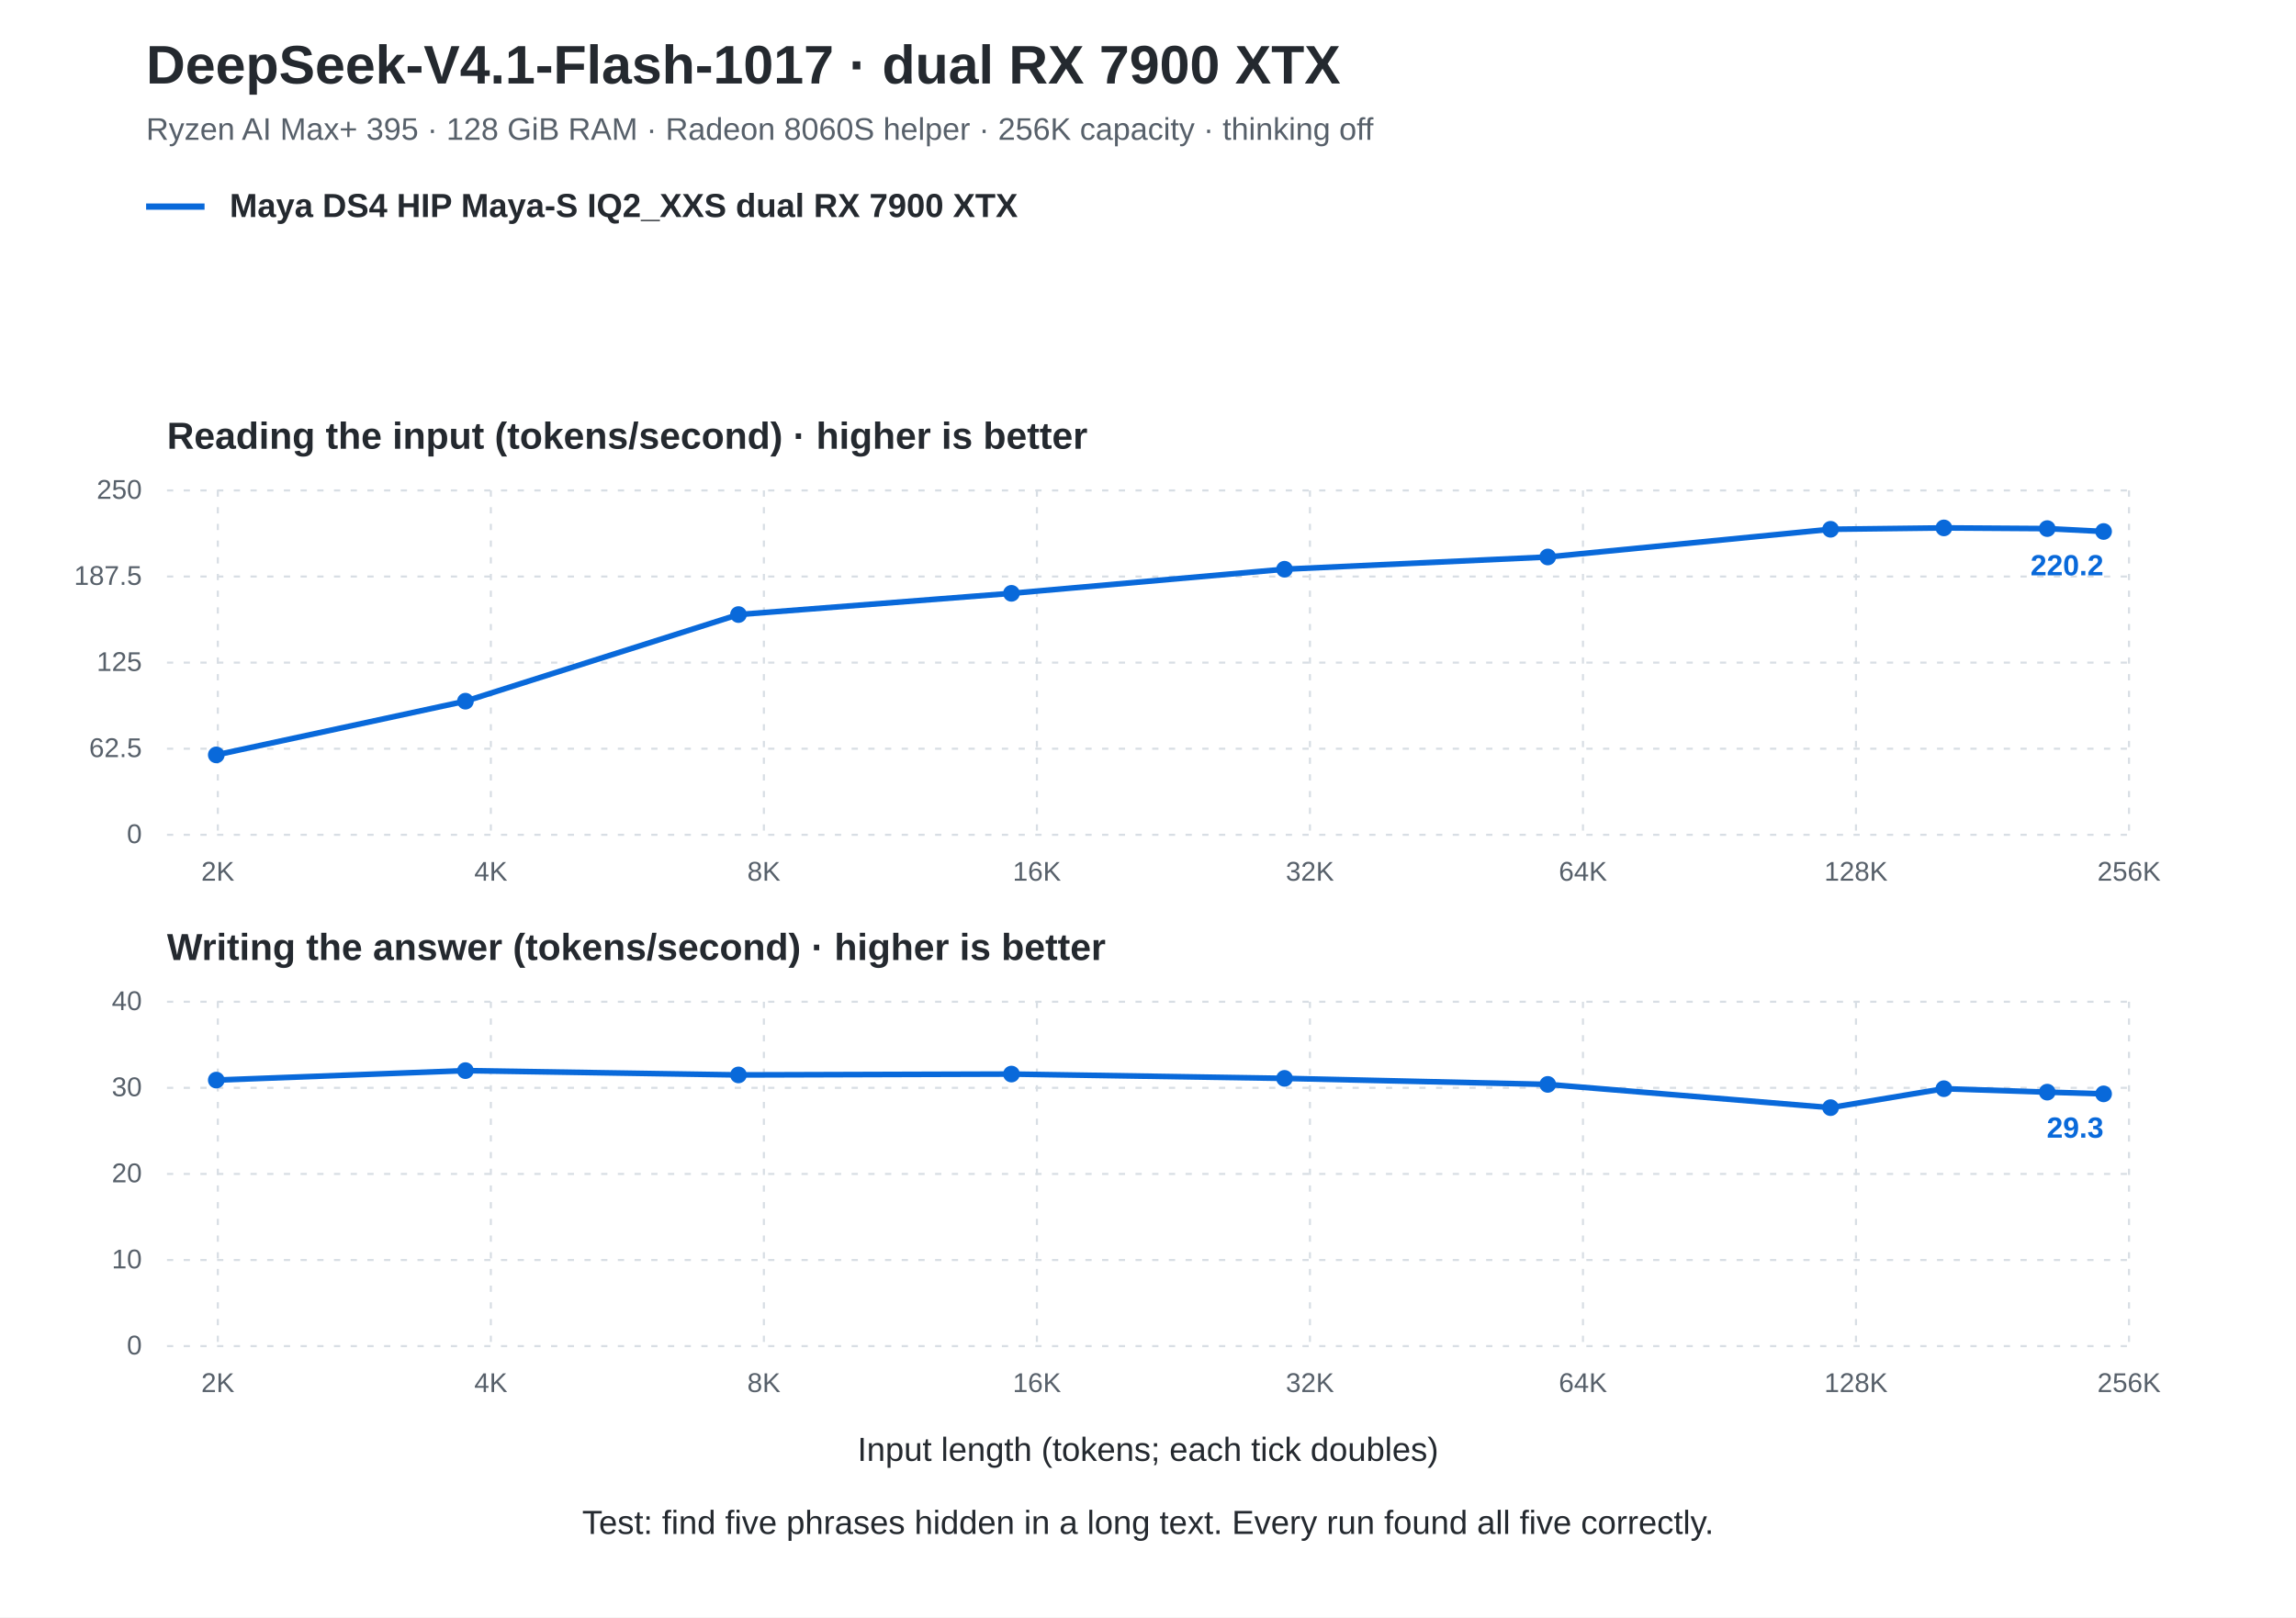
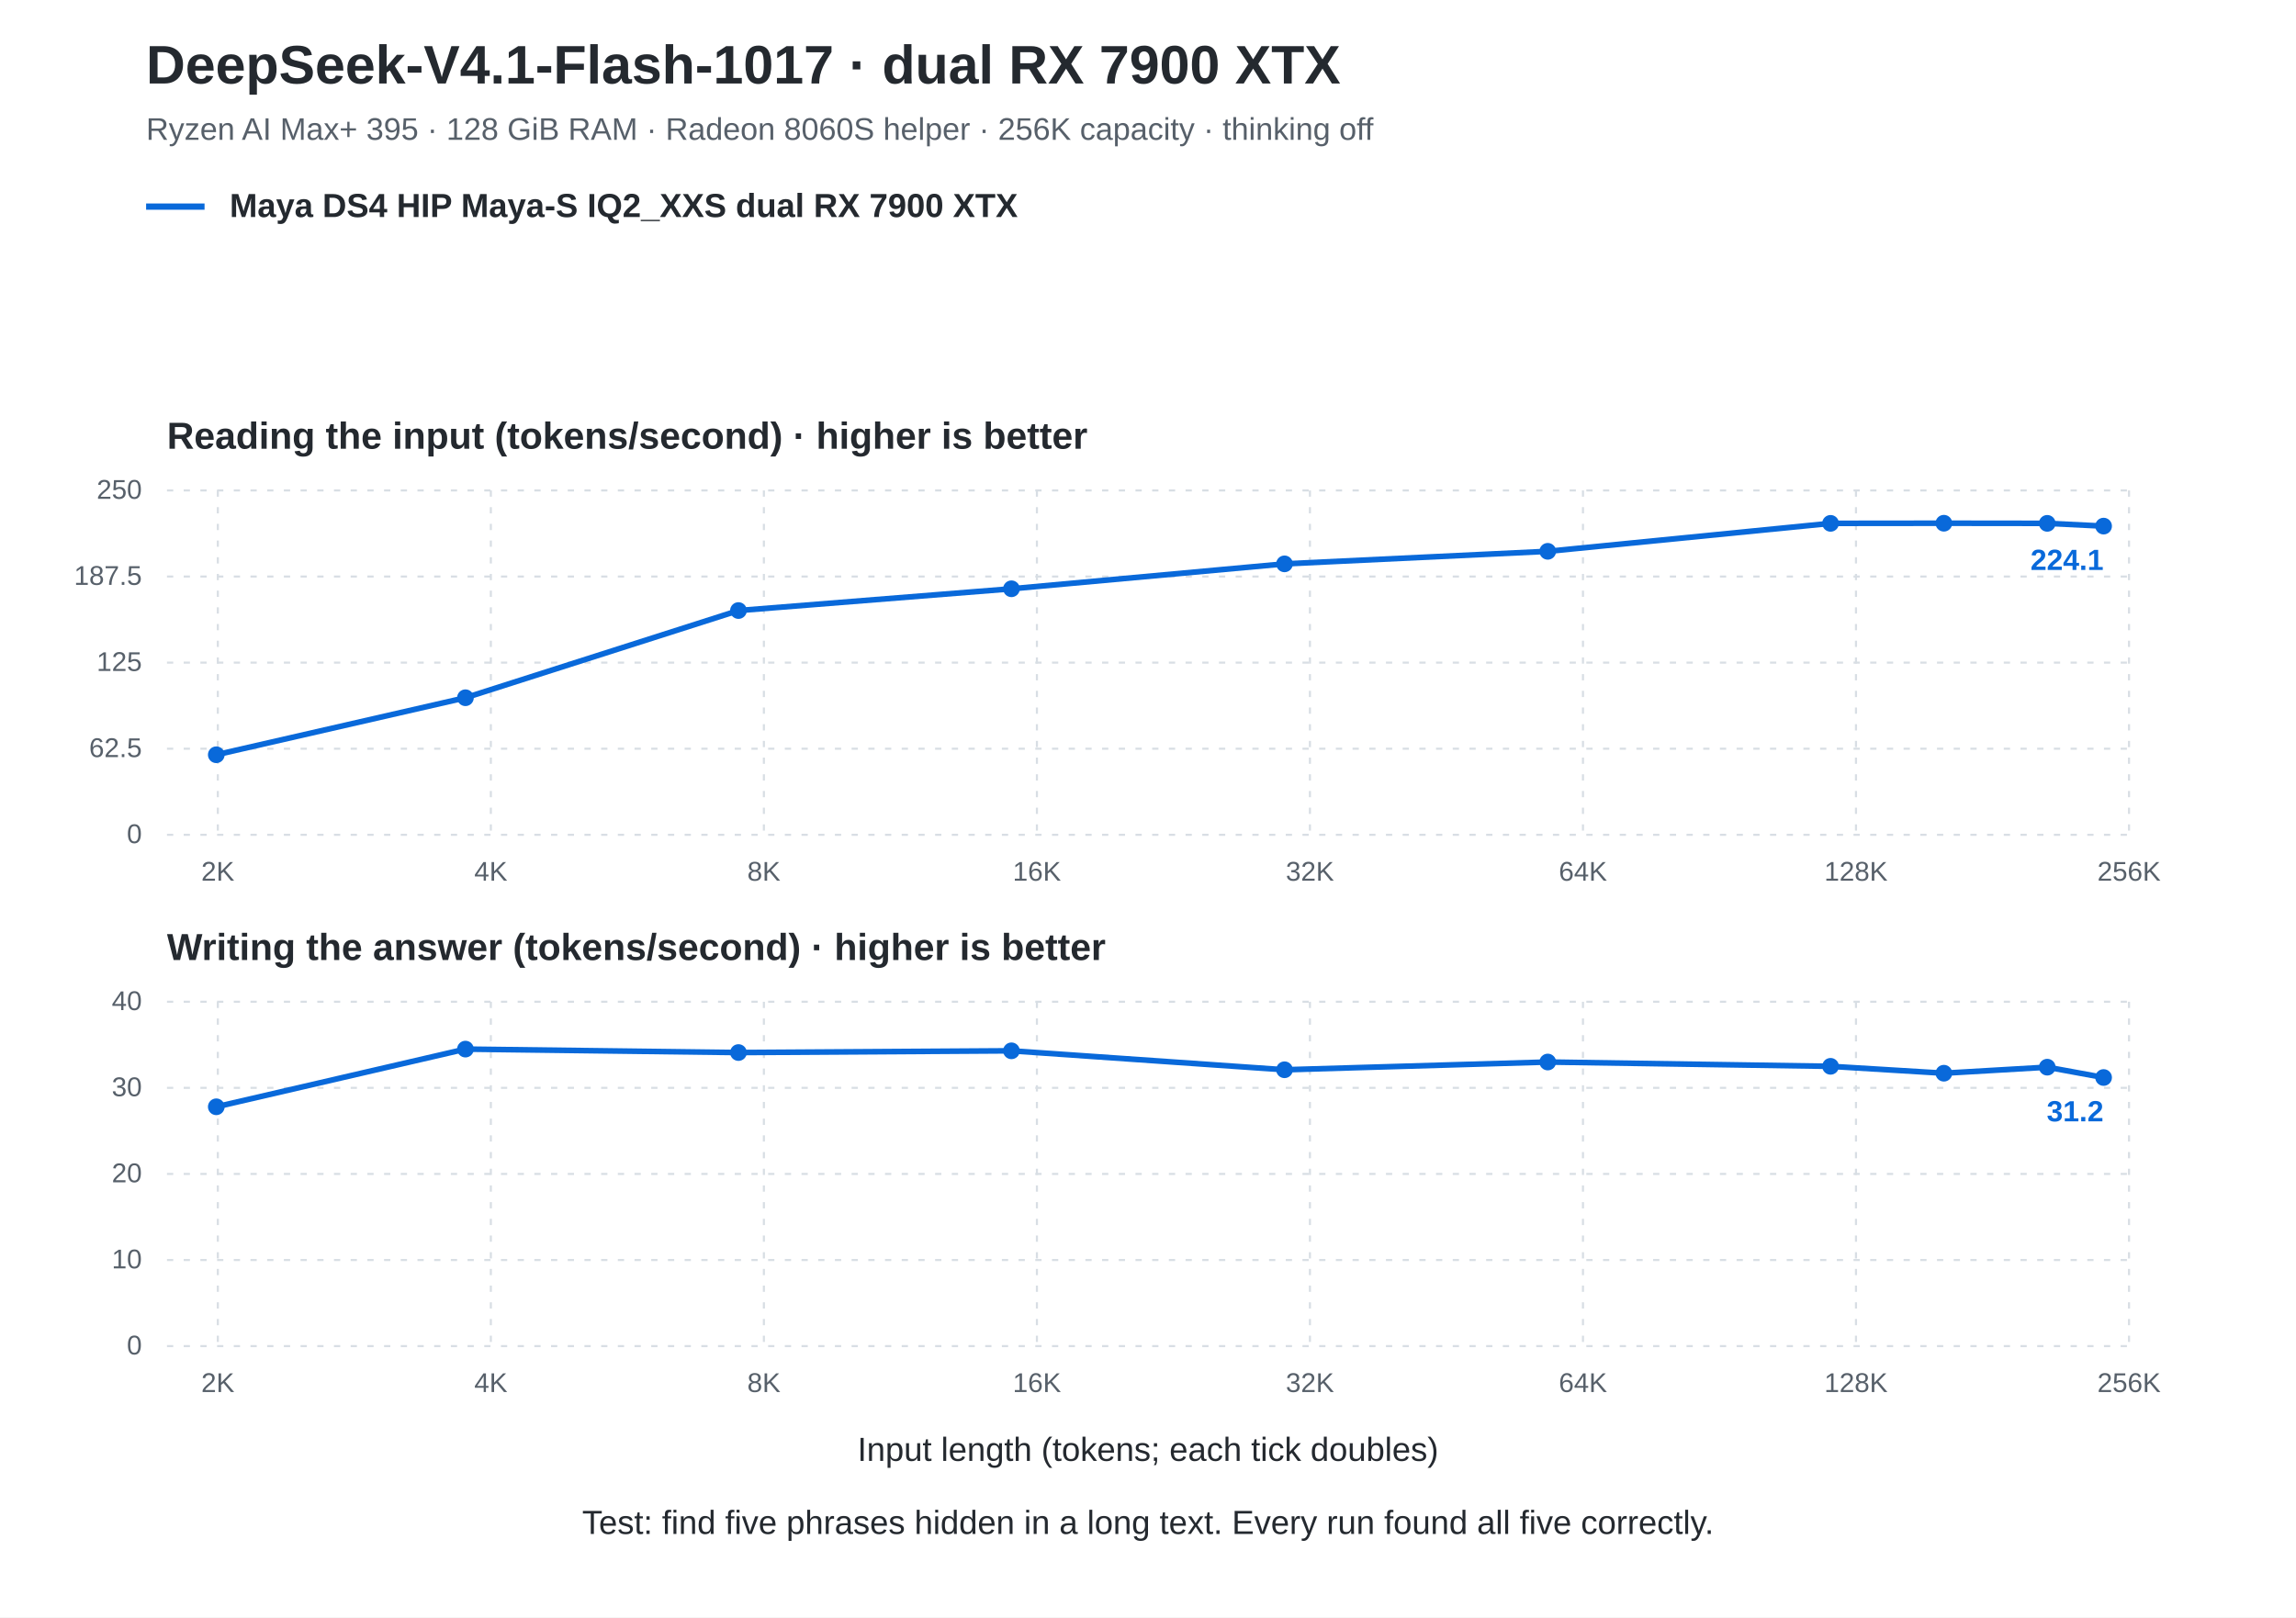
<svg xmlns="http://www.w3.org/2000/svg" viewBox="0 0 1100 775" role="img" aria-labelledby="title desc">
  <style>text{font-family:Arial,sans-serif;fill:#24292f}.title{font-size:26px;font-weight:700}.sub{font-size:15px;fill:#57606a}.label{font-size:16px}.tick{font-size:13px;fill:#57606a}.panel{font-size:18px;font-weight:700}.grid{stroke:#d8dee4;stroke-dasharray:3 5}.value{font-size:14px;font-weight:700}</style>
  <rect width="1100" height="775" fill="white" />
  <text x="70" y="40" class="title">DeepSeek-V4.1-Flash-1017 · dual RX 7900 XTX</text>
  <text x="70" y="67" class="sub">Ryzen AI Max+ 395 · 128 GiB RAM · Radeon 8060S helper · 256K capacity · thinking off</text>
  <line x1="70" y1="99" x2="98" y2="99" stroke="#0969da" stroke-width="3" />
  <text x="110" y="104" class="label" style="font-weight:700">Maya DS4 HIP Maya-S IQ2_XXS dual RX 7900 XTX</text>
  <text x="80" y="215" class="panel">Reading the input (tokens/second) · higher is better</text>
  <line class="grid" x1="80" y1="400.00" x2="1020" y2="400.00" />
  <text class="tick" x="68" y="404.00" text-anchor="end">0</text>
  <line class="grid" x1="80" y1="358.75" x2="1020" y2="358.75" />
  <text class="tick" x="68" y="362.75" text-anchor="end">62.5</text>
  <line class="grid" x1="80" y1="317.50" x2="1020" y2="317.50" />
  <text class="tick" x="68" y="321.50" text-anchor="end">125</text>
  <line class="grid" x1="80" y1="276.25" x2="1020" y2="276.25" />
  <text class="tick" x="68" y="280.25" text-anchor="end">187.5</text>
  <line class="grid" x1="80" y1="235.00" x2="1020" y2="235.00" />
  <text class="tick" x="68" y="239.00" text-anchor="end">250</text>
  <line class="grid" x1="104.36" y1="235" x2="104.36" y2="400" />
  <text class="tick" x="104.36" y="422" text-anchor="middle">2K</text>
  <line class="grid" x1="235.16" y1="235" x2="235.16" y2="400" />
  <text class="tick" x="235.16" y="422" text-anchor="middle">4K</text>
  <line class="grid" x1="365.97" y1="235" x2="365.97" y2="400" />
  <text class="tick" x="365.97" y="422" text-anchor="middle">8K</text>
  <line class="grid" x1="496.78" y1="235" x2="496.78" y2="400" />
  <text class="tick" x="496.78" y="422" text-anchor="middle">16K</text>
  <line class="grid" x1="627.58" y1="235" x2="627.58" y2="400" />
  <text class="tick" x="627.58" y="422" text-anchor="middle">32K</text>
  <line class="grid" x1="758.39" y1="235" x2="758.39" y2="400" />
  <text class="tick" x="758.39" y="422" text-anchor="middle">64K</text>
  <line class="grid" x1="889.19" y1="235" x2="889.19" y2="400" />
  <text class="tick" x="889.19" y="422" text-anchor="middle">128K</text>
  <line class="grid" x1="1020.00" y1="235" x2="1020.00" y2="400" />
  <text class="tick" x="1020.00" y="422" text-anchor="middle">256K</text>
-   <path d="M103.62 361.72 L222.99 335.98 L353.79 294.47 L484.58 284.30 L615.40 272.75 L741.52 266.88 L877.01 253.61 L931.30 252.95 L980.82 253.28 L1007.82 254.67" fill="none" stroke="#0969da" stroke-width="2.7" />
-   <circle cx="103.62" cy="361.72" r="4" fill="#0969da" />
-   <circle cx="222.99" cy="335.98" r="4" fill="#0969da" />
-   <circle cx="353.79" cy="294.47" r="4" fill="#0969da" />
-   <circle cx="484.58" cy="284.30" r="4" fill="#0969da" />
-   <circle cx="615.40" cy="272.75" r="4" fill="#0969da" />
-   <circle cx="741.52" cy="266.88" r="4" fill="#0969da" />
-   <circle cx="877.01" cy="253.61" r="4" fill="#0969da" />
-   <circle cx="931.30" cy="252.95" r="4" fill="#0969da" />
-   <circle cx="980.82" cy="253.28" r="4" fill="#0969da" />
-   <circle cx="1007.82" cy="254.67" r="4" fill="#0969da" />
-   <text class="value" x="1007.82" y="275.67" text-anchor="end" style="fill:#0969da">220.2</text>
+   <path d="M103.62 361.65 L222.99 334.33 L353.79 292.55 L484.58 282.12 L615.40 270.18 L741.52 264.17 L877.01 250.77 L931.30 250.71 L980.82 250.77 L1007.82 252.09" fill="none" stroke="#0969da" stroke-width="2.7" />
+   <circle cx="103.62" cy="361.65" r="4" fill="#0969da" />
+   <circle cx="222.99" cy="334.33" r="4" fill="#0969da" />
+   <circle cx="353.79" cy="292.55" r="4" fill="#0969da" />
+   <circle cx="484.58" cy="282.12" r="4" fill="#0969da" />
+   <circle cx="615.40" cy="270.18" r="4" fill="#0969da" />
+   <circle cx="741.52" cy="264.17" r="4" fill="#0969da" />
+   <circle cx="877.01" cy="250.77" r="4" fill="#0969da" />
+   <circle cx="931.30" cy="250.71" r="4" fill="#0969da" />
+   <circle cx="980.82" cy="250.77" r="4" fill="#0969da" />
+   <circle cx="1007.82" cy="252.09" r="4" fill="#0969da" />
+   <text class="value" x="1007.82" y="273.09" text-anchor="end" style="fill:#0969da">224.1</text>
  <text x="80" y="460" class="panel">Writing the answer (tokens/second) · higher is better</text>
  <line class="grid" x1="80" y1="645.00" x2="1020" y2="645.00" />
  <text class="tick" x="68" y="649.00" text-anchor="end">0</text>
  <line class="grid" x1="80" y1="603.75" x2="1020" y2="603.75" />
  <text class="tick" x="68" y="607.75" text-anchor="end">10</text>
  <line class="grid" x1="80" y1="562.50" x2="1020" y2="562.50" />
  <text class="tick" x="68" y="566.50" text-anchor="end">20</text>
  <line class="grid" x1="80" y1="521.25" x2="1020" y2="521.25" />
  <text class="tick" x="68" y="525.25" text-anchor="end">30</text>
  <line class="grid" x1="80" y1="480.00" x2="1020" y2="480.00" />
  <text class="tick" x="68" y="484.00" text-anchor="end">40</text>
  <line class="grid" x1="104.36" y1="480" x2="104.36" y2="645" />
  <text class="tick" x="104.36" y="667" text-anchor="middle">2K</text>
  <line class="grid" x1="235.16" y1="480" x2="235.16" y2="645" />
  <text class="tick" x="235.16" y="667" text-anchor="middle">4K</text>
  <line class="grid" x1="365.97" y1="480" x2="365.97" y2="645" />
  <text class="tick" x="365.97" y="667" text-anchor="middle">8K</text>
  <line class="grid" x1="496.78" y1="480" x2="496.78" y2="645" />
  <text class="tick" x="496.78" y="667" text-anchor="middle">16K</text>
  <line class="grid" x1="627.58" y1="480" x2="627.58" y2="645" />
  <text class="tick" x="627.58" y="667" text-anchor="middle">32K</text>
  <line class="grid" x1="758.39" y1="480" x2="758.39" y2="645" />
  <text class="tick" x="758.39" y="667" text-anchor="middle">64K</text>
  <line class="grid" x1="889.19" y1="480" x2="889.19" y2="645" />
  <text class="tick" x="889.19" y="667" text-anchor="middle">128K</text>
  <line class="grid" x1="1020.00" y1="480" x2="1020.00" y2="645" />
  <text class="tick" x="1020.00" y="667" text-anchor="middle">256K</text>
-   <path d="M103.62 517.54 L222.99 513.00 L353.79 515.06 L484.58 514.65 L615.40 516.71 L741.52 519.60 L877.01 530.74 L931.30 521.66 L980.82 523.31 L1007.82 524.14" fill="none" stroke="#0969da" stroke-width="2.7" />
-   <circle cx="103.62" cy="517.54" r="4" fill="#0969da" />
-   <circle cx="222.99" cy="513.00" r="4" fill="#0969da" />
-   <circle cx="353.79" cy="515.06" r="4" fill="#0969da" />
-   <circle cx="484.58" cy="514.65" r="4" fill="#0969da" />
-   <circle cx="615.40" cy="516.71" r="4" fill="#0969da" />
-   <circle cx="741.52" cy="519.60" r="4" fill="#0969da" />
-   <circle cx="877.01" cy="530.74" r="4" fill="#0969da" />
-   <circle cx="931.30" cy="521.66" r="4" fill="#0969da" />
-   <circle cx="980.82" cy="523.31" r="4" fill="#0969da" />
-   <circle cx="1007.82" cy="524.14" r="4" fill="#0969da" />
-   <text class="value" x="1007.82" y="545.14" text-anchor="end" style="fill:#0969da">29.3</text>
+   <path d="M103.62 530.33 L222.99 502.69 L353.79 504.34 L484.58 503.51 L615.40 512.59 L741.52 508.88 L877.01 510.94 L931.30 514.24 L980.82 511.35 L1007.82 516.30" fill="none" stroke="#0969da" stroke-width="2.7" />
+   <circle cx="103.62" cy="530.33" r="4" fill="#0969da" />
+   <circle cx="222.99" cy="502.69" r="4" fill="#0969da" />
+   <circle cx="353.79" cy="504.34" r="4" fill="#0969da" />
+   <circle cx="484.58" cy="503.51" r="4" fill="#0969da" />
+   <circle cx="615.40" cy="512.59" r="4" fill="#0969da" />
+   <circle cx="741.52" cy="508.88" r="4" fill="#0969da" />
+   <circle cx="877.01" cy="510.94" r="4" fill="#0969da" />
+   <circle cx="931.30" cy="514.24" r="4" fill="#0969da" />
+   <circle cx="980.82" cy="511.35" r="4" fill="#0969da" />
+   <circle cx="1007.82" cy="516.30" r="4" fill="#0969da" />
+   <text class="value" x="1007.82" y="537.30" text-anchor="end" style="fill:#0969da">31.2</text>
  <text x="550" y="700" text-anchor="middle" class="label">Input length (tokens; each tick doubles)</text>
  <text x="550" y="735" text-anchor="middle" class="label">Test: find five phrases hidden in a long text. Every run found all five correctly.</text>
</svg>
